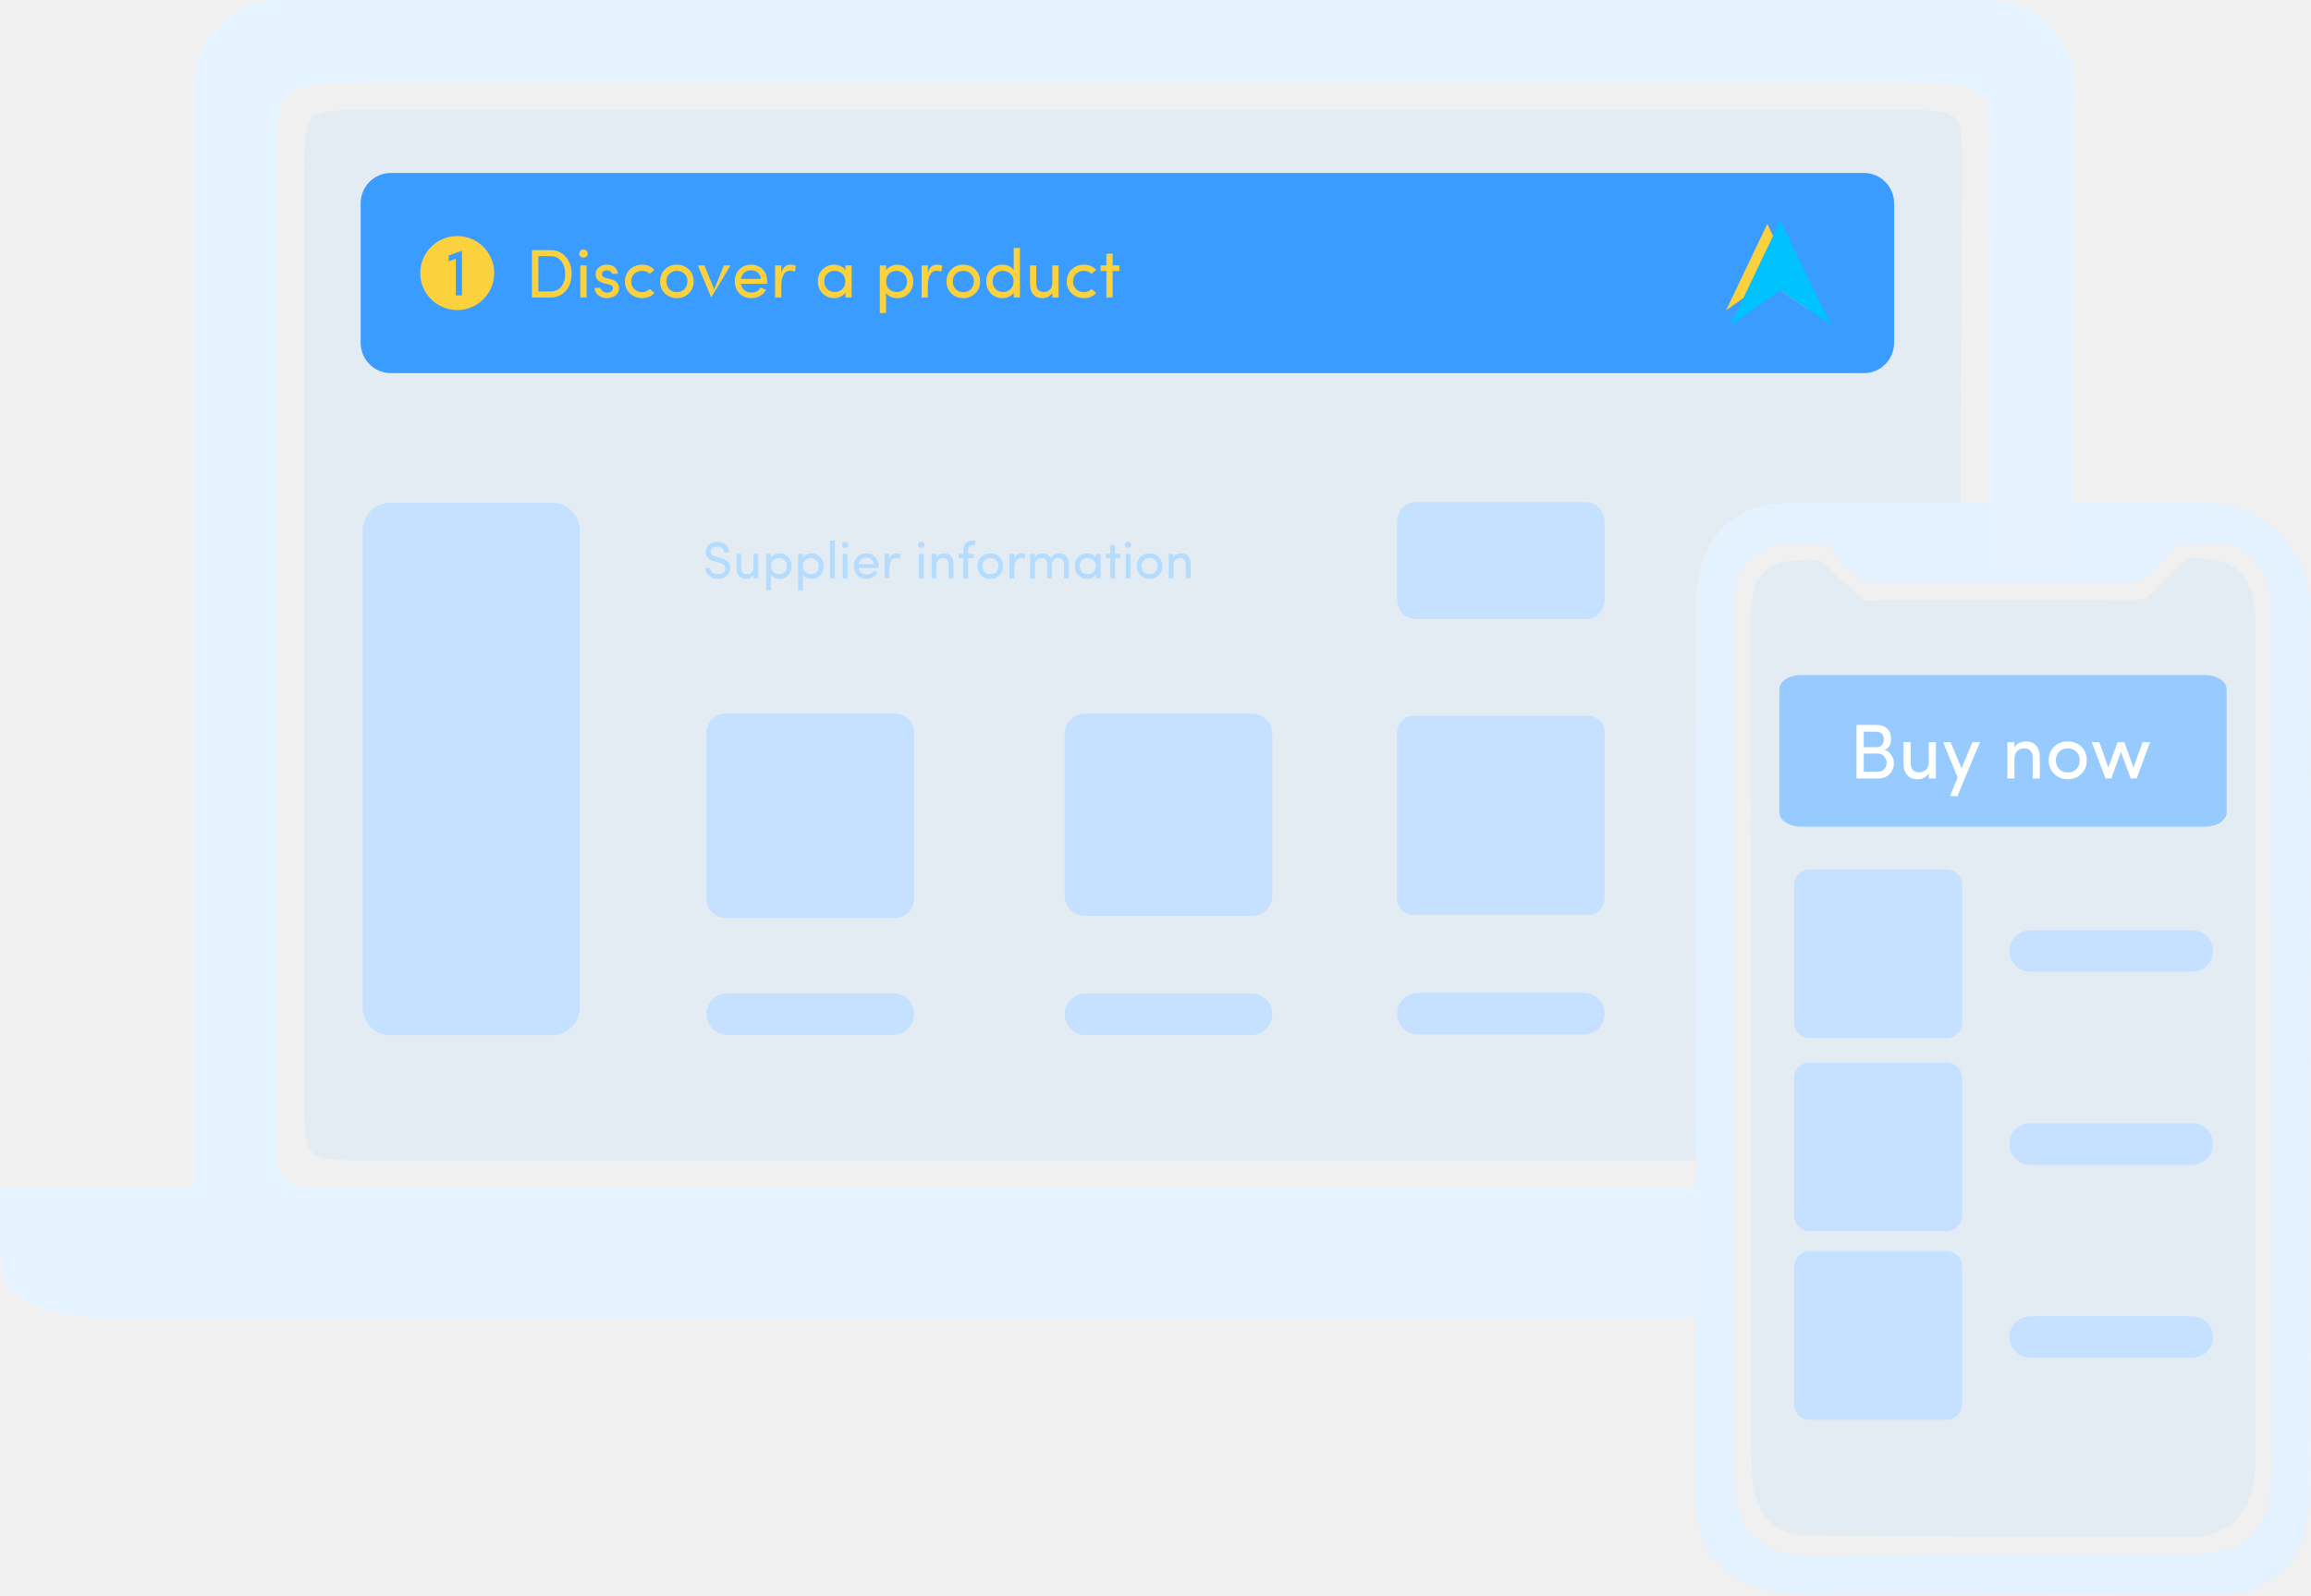
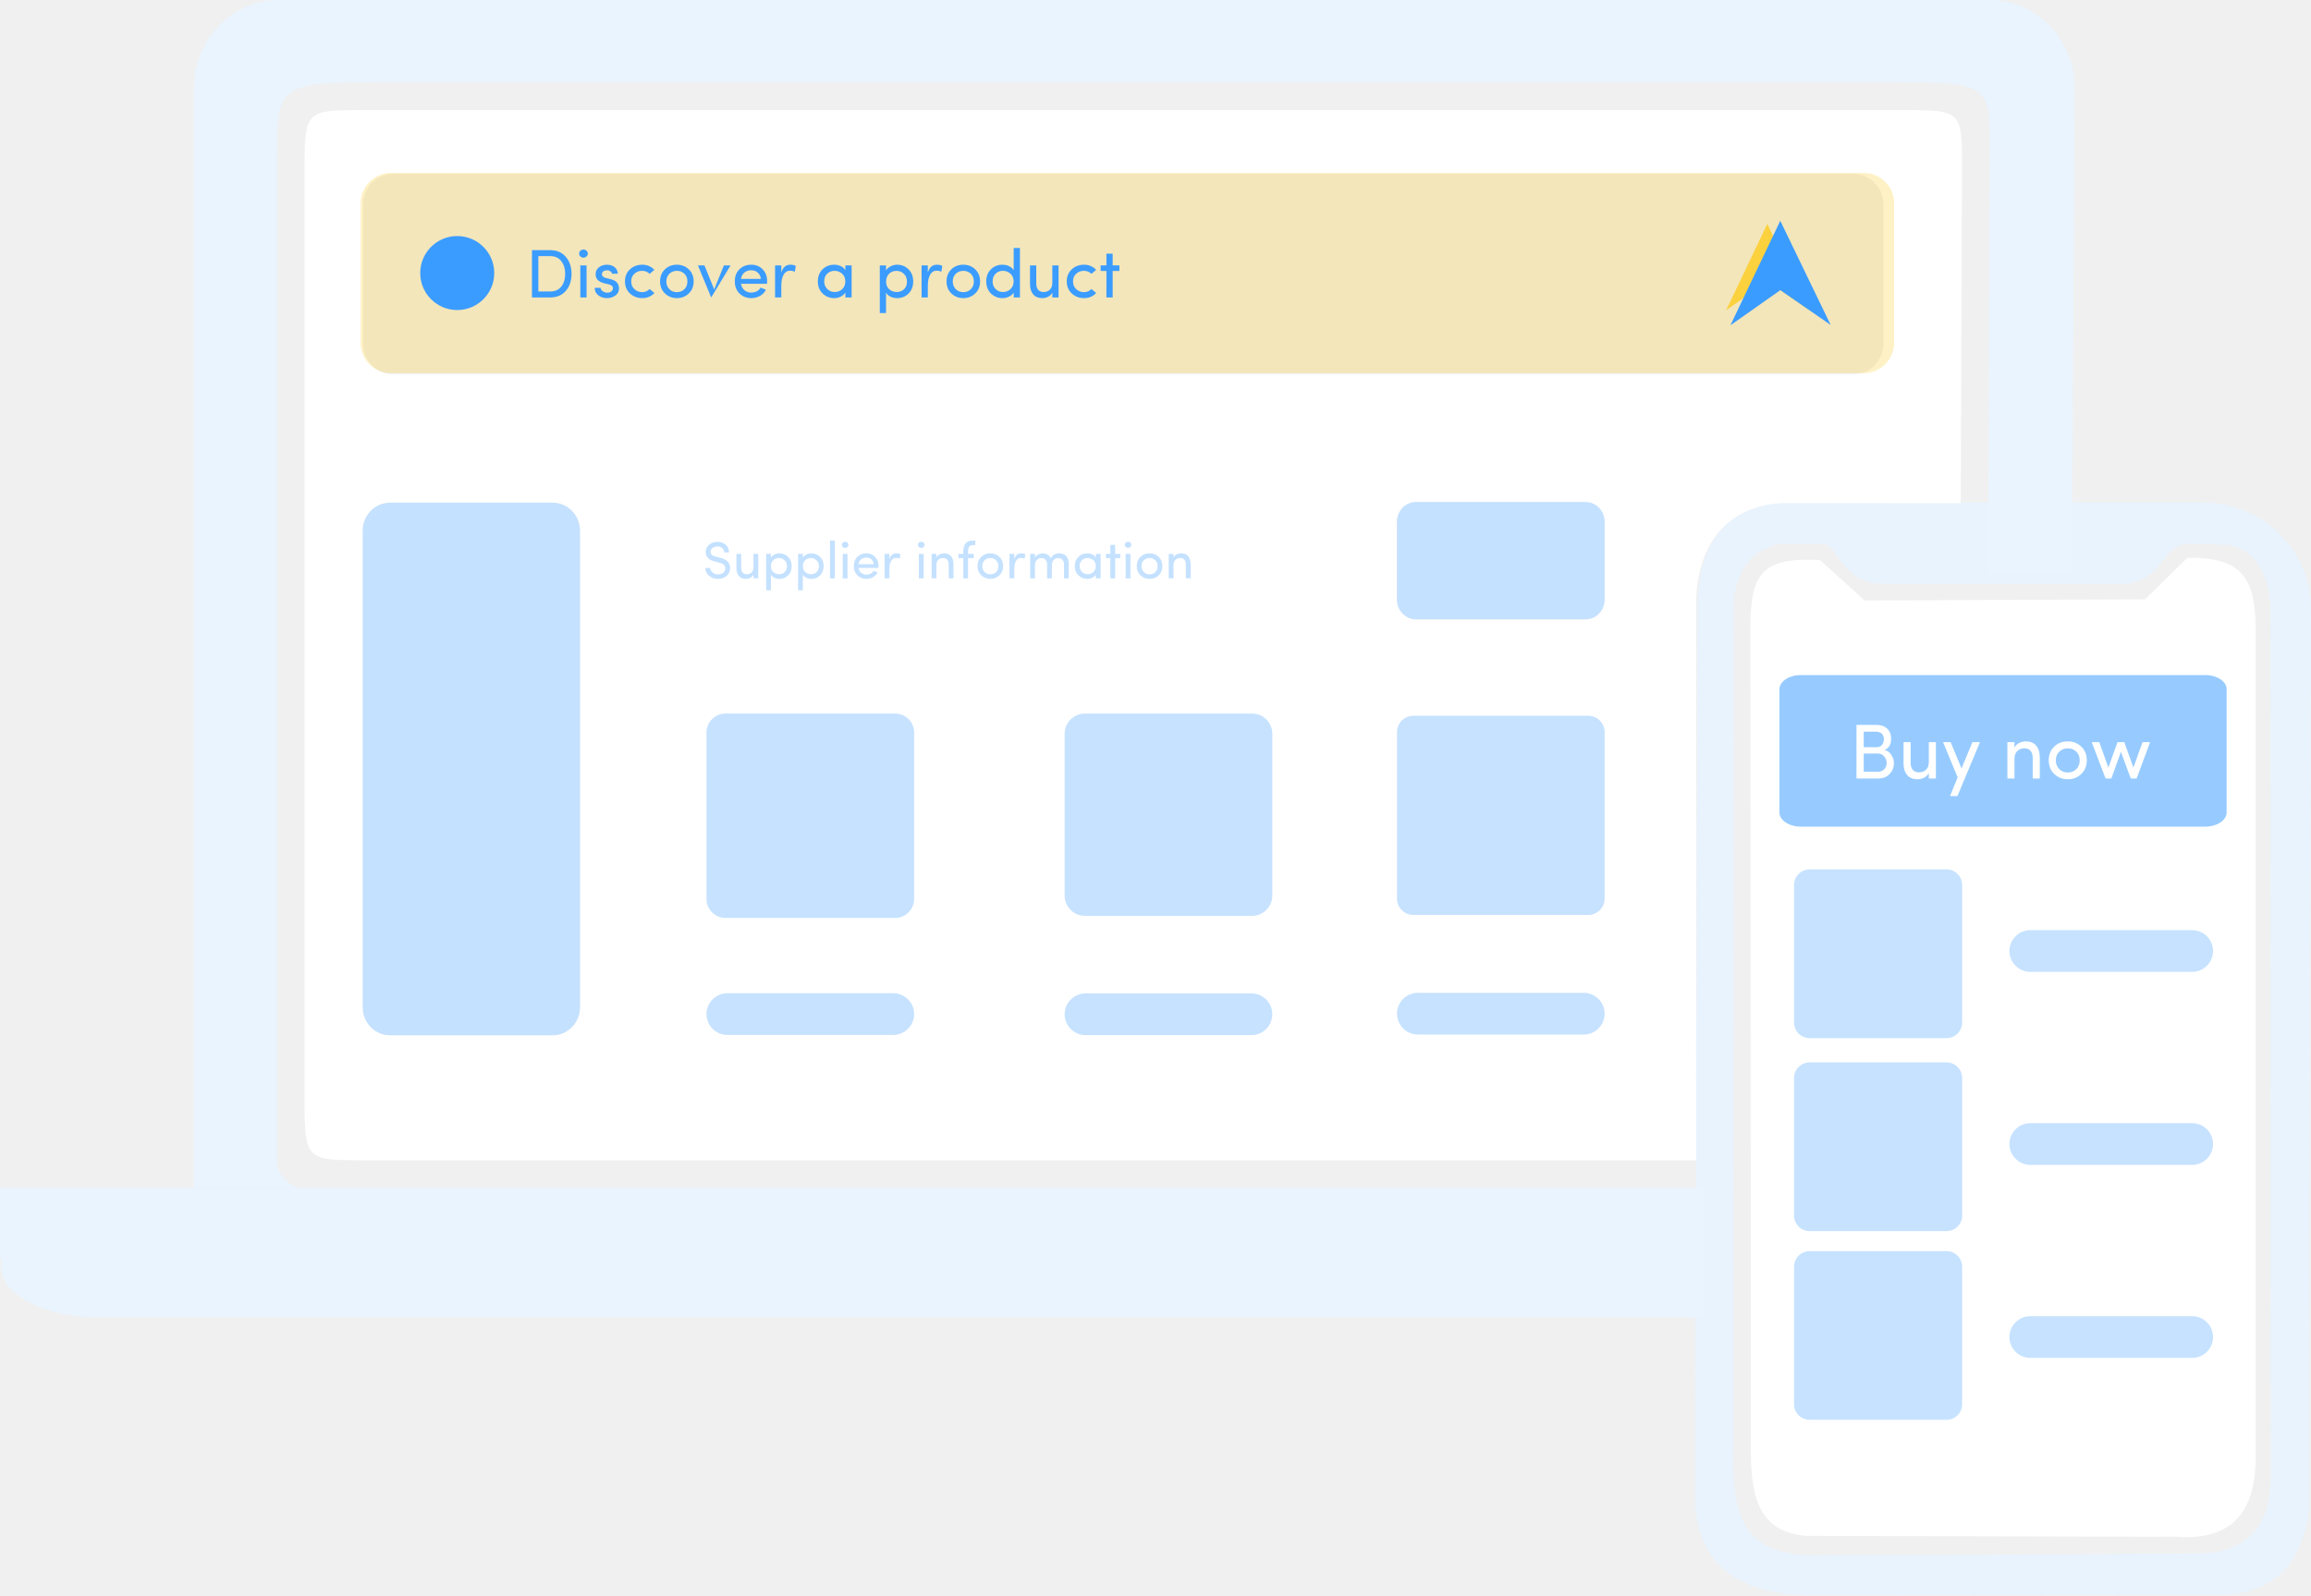
<svg xmlns="http://www.w3.org/2000/svg" xml:space="preserve" width="200.338mm" height="138.339mm" version="1.1" style="shape-rendering:geometricPrecision; text-rendering:geometricPrecision; image-rendering:optimizeQuality; fill-rule:evenodd; clip-rule:evenodd" viewBox="0 0 6491.49 4482.58">
  <defs>
    <style type="text/css">
   
    .fil13 {fill:#97CBFF}
    .fil5 {fill:#C4E1FF}
-     .fil2 {fill:#E5F2FF}
-     .fil8 {fill:#FBD13E}
+     .fil2 {fill:#e9f4ff}
+     .fil8 {fill:#3B9CFF}
    .fil9 {fill:#3B9CFF;fill-rule:nonzero}
-     .fil6 {fill:#B4DCFF;fill-rule:nonzero}
-     .fil10 {fill:#FBD13E;fill-rule:nonzero}
+     .fil6 {fill:#C4E1FF;fill-rule:nonzero}
+     .fil10 {fill: #3B9CFF;fill-rule:nonzero}
    .fil14 {fill:white;fill-rule:nonzero}
-     .fil3 {fill:#B4DCFF;fill-opacity:0.188}
-     .fil0 {fill:#B4DCFF;fill-opacity:0.2}
+     .fil3 {fill:#FFFFFF}
+     .fil0 {fill:#FFFFFF}
    .fil4 {fill:#C4E1FF;fill-opacity:0.961}
-     .fil1 {fill:#E5F2FF;fill-opacity:0.961}
-     .fil12 {fill:#00C2FF}
-     .fil7 {fill:#3B9CFF}
+     .fil1 {fill:#e9f4ff;fill-opacity:0.961}
+     .fil12 {fill:#3B9CFF}
+     .fil7 {fill:#FBD13E;fill-opacity:0.3}
    .fil11 {fill:#FBD13E}
   
  </style>
  </defs>
  <g id="Layer_x0020_1">
    <g id="_2467680713360">
      <path class="fil0" d="M5112.51 1573.86c-163.33,-9.71 -189.78,40.56 -195.6,164.63l1.25 2333.1c-1.88,161.34 39.41,235.01 157.27,243.76l1037.42 2.52c168.41,12.29 227.06,-82.59 222.98,-238.71l0 -2323.93c-2.15,-146.55 -54.74,-189.16 -191.33,-188.19l-118.92 116.94 -787.96 3.21 -125.11 -113.34z" />
      <path class="fil1" d="M6173.57 4364.96l-1054.86 5.36c-225.57,5.62 -255.16,-104.82 -249.59,-310.51l1.05 -2378.23c11.66,-85.53 52.95,-137.94 127.78,-152.88l129.89 -0.06c37.84,14.96 53.12,111.48 157.8,111.2l692.82 0.13c103.37,-20.76 93.43,-104.43 163.95,-112.5l115.02 3.18c78.16,11.17 119.19,88.39 120.23,177.13l1.47 2438.28c0.08,131.92 -57.24,218.14 -205.57,218.9zm-1183.72 -2953.14c-141.78,22.41 -224.41,113.84 -221.26,305.34l-7.02 2473.27c-4.37,195.7 109.16,282.24 305.48,292.15l1147.78 -0.97c153.6,3.25 248.33,-68.95 270.01,-234.79l6.67 -2539.12c-3.5,-169.51 -141.43,-296.4 -304.01,-295.44l-1197.63 -0.44z" />
      <path class="fil2" d="M4784.87 3700.85l-4511.02 0c-148.45,0 -269.87,-62.87 -269.87,-139.72l0 -26.33 -3.98 0 0 -196.98 4786.93 0 -0.71 125.13 -1.35 237.9z" />
      <path class="fil2" d="M4786.93 3337.82l-3941.15 0c-33.8,-3.17 -68.13,-39.14 -68.13,-73.1l0 -2826.09c0,-205.78 3.26,-208.37 333.14,-208.37l4150.58 0c339.57,0 328.17,-0.88 327.42,206.82l-4.26 1173.2 234.96 -0.48 7.85 -1362.34c0.78,-136.1 -107.54,-247.45 -238.98,-247.45l-4804.56 0c-131.44,0 -238.98,111.35 -238.98,247.45l0 3090.37 4242.12 0z" />
      <path class="fil3" d="M1025.54 309.25l4315.36 -0.15c173.1,-0.01 170.73,1.52 170.12,173.58l-3.32 931.07 -472.89 -0.17c-124.96,-4.55 -260.57,57.9 -270.36,267.9l-0.14 1578.57 -3738.77 0c-165.34,0 -170.12,1.42 -170.12,-173.58l0 -2603.64c0,-175 2.84,-173.57 170.12,-173.58zm77.55 179.56l4103.83 0c45.89,0 83.42,38.3 83.42,85.12l0 392.39c0,46.82 -37.53,85.11 -83.42,85.11l-4103.83 0c-45.88,0 -83.42,-38.3 -83.42,-85.11l0 -392.39c0,-46.82 37.54,-85.12 83.42,-85.12zm-6.49 923.64l456.26 0c42.31,0 76.92,35.34 76.92,78.48l0 1339.38c0,43.14 -34.64,78.48 -76.92,78.48l-456.26 0c-42.28,0 -76.92,-35.31 -76.92,-78.48l0 -1339.38c0,-43.17 34.61,-78.48 76.92,-78.48zm2881.84 -0.6l473.83 0c29.88,0 54.31,24.99 54.31,55.42l0 218.35c0,30.44 -24.49,55.42 -54.31,55.42l-473.83 0c-29.83,0 -54.32,-24.93 -54.32,-55.42l0 -218.35c0,-30.49 24.43,-55.42 54.32,-55.42z" />
      <path class="fil4" d="M2037.7 2004.92l476.85 0c29.26,0 53.2,23.94 53.2,53.2l0 467.79c0,29.26 -23.94,53.2 -53.2,53.2l-476.85 0c-29.26,0 -53.2,-23.94 -53.2,-53.2l0 -467.79c0,-29.26 23.94,-53.2 53.2,-53.2z" />
      <path class="fil4" d="M3047.34 2004.88l469.74 0c31.21,0 56.76,25.54 56.76,56.76l0 454.83c0,31.22 -25.54,56.76 -56.76,56.76l-469.74 0c-31.21,0 -56.75,-25.54 -56.75,-56.76l0 -454.83c0,-31.22 25.54,-56.76 56.75,-56.76z" />
      <path class="fil4" d="M3969.93 2011.17l491.57 0c25.22,0 45.84,20.62 45.84,45.83l0 467.89c0,25.21 -20.62,45.83 -45.84,45.83l-491.57 0c-25.22,0 -45.84,-20.62 -45.84,-45.83l0 -467.89c0,-25.21 20.62,-45.83 45.84,-45.83z" />
      <rect class="fil5" x="3924.08" y="1410.53" width="583.25" height="329.44" rx="53.2" ry="55.46" />
      <rect class="fil5" x="1018.8" y="1412.46" width="610.1" height="1496.35" rx="76.92" ry="78.48" />
      <path class="fil4" d="M2043.09 2790.69l466.07 0c32.22,0 58.59,26.37 58.59,58.59l0 0.01c0,32.22 -26.36,58.59 -58.59,58.59l-466.07 0c-32.22,0 -58.59,-26.37 -58.59,-58.59l0 -0.01c0,-32.22 26.36,-58.59 58.59,-58.59z" />
      <path class="fil4" d="M3049.17 2791.19l466.08 0c32.22,0 58.59,26.37 58.59,58.59l0 0.01c0,32.22 -26.36,58.59 -58.59,58.59l-466.08 0c-32.22,0 -58.58,-26.37 -58.58,-58.59l0 -0.01c0,-32.22 26.36,-58.59 58.58,-58.59z" />
      <path class="fil4" d="M3982.67 2789.62l466.08 0c32.22,0 58.58,26.37 58.58,58.58l0 0.01c0,32.22 -26.36,58.59 -58.58,58.59l-466.08 0c-32.22,0 -58.58,-26.37 -58.58,-58.59l0 -0.01c0,-32.22 26.36,-58.58 58.58,-58.58z" />
      <path class="fil6" d="M1981.29 1595.86l13.78 0c0.1,4.57 2.16,8.7 6.19,12.4 4.03,3.71 9.11,5.53 15.3,5.43 6.19,0 11.03,-1.38 14.54,-4.1 3.49,-2.73 5.57,-6.34 6.24,-10.78 0.76,-9.26 -4.99,-15.28 -17.27,-18.05l-13.09 -3.36c-16.51,-4.2 -24.76,-13.05 -24.76,-26.48 0,-8.33 3.24,-15.16 9.73,-20.46 6.24,-5.43 13.98,-8.13 23.16,-8.13 9.21,0 16.95,2.73 23.26,8.2 6.29,5.45 9.43,12.65 9.43,21.56l-13.71 0c0,-5.01 -1.77,-9.04 -5.33,-12.11 -3.64,-3.02 -8.08,-4.54 -13.36,-4.54 -5.26,0 -9.9,1.37 -13.88,4.12 -3.73,2.75 -5.6,6.34 -5.6,10.76 0,6.85 4.89,11.42 14.64,13.71l13.24 3.24c9.7,2.58 16.85,6.61 21.44,12.11 4.62,5.5 6.46,12.21 5.55,20.09 -0.91,7.91 -4.42,14.37 -10.51,19.45 -6.09,5.06 -14,7.59 -23.73,7.59 -9.73,0 -18.08,-3 -25.05,-9.01 -6.8,-6.21 -10.22,-13.44 -10.22,-21.64z" />
      <path id="1" class="fil6" d="M2116.46 1593.38l0 -37.17 13.41 0 0 68.83 -13.41 0 0 -10.27c-1.97,3.78 -4.91,6.71 -8.87,8.72 -3.93,2.02 -8.11,3.02 -12.53,3.02 -8.53,0 -15.08,-2.68 -19.67,-8.06 -4.59,-5.38 -6.88,-12.84 -6.83,-22.4l0 -39.84 13.41 0 0 38.88c0,5.72 1.33,10.22 3.96,13.49 2.65,3.22 6.63,4.82 11.96,4.82 5.33,0 9.75,-1.67 13.31,-5.04 3.56,-3.37 5.31,-8.35 5.26,-14.98z" />
      <path id="2" class="fil6" d="M2172 1574.17c-4.25,4.23 -6.39,9.85 -6.39,16.9 0,7.02 2.26,12.5 6.76,16.43 4.52,3.93 9.85,5.9 16.04,5.9 6.19,0 11.47,-2.06 15.82,-6.19 4.13,-4.1 6.19,-9.5 6.19,-16.21 0,-6.7 -2.16,-12.23 -6.48,-16.53 -4.35,-4.3 -9.7,-6.48 -16.01,-6.53 -6.34,-0.05 -11.65,2.04 -15.92,6.24zm-19.94 -17.95l13.41 0 0 10.83c2.26,-3.86 5.52,-6.83 9.85,-8.89 4.23,-2.28 8.94,-3.42 14.17,-3.42 9.6,0 17.73,3.34 24.37,10.05 6.66,6.63 9.97,15.28 9.97,25.91 0,10.64 -3.29,19.26 -9.9,25.89 -6.58,6.61 -14.74,9.92 -24.44,9.92 -5.23,0 -10.02,-1.03 -14.4,-3.09 -4.35,-2.06 -7.56,-4.96 -9.63,-8.65l0 43.72 -13.41 0 0 -102.28z" />
      <path id="3" class="fil6" d="M2261.73 1574.17c-4.25,4.23 -6.39,9.85 -6.39,16.9 0,7.02 2.26,12.5 6.76,16.43 4.52,3.93 9.85,5.9 16.04,5.9 6.19,0 11.47,-2.06 15.82,-6.19 4.13,-4.1 6.19,-9.5 6.19,-16.21 0,-6.7 -2.16,-12.23 -6.48,-16.53 -4.35,-4.3 -9.7,-6.48 -16.01,-6.53 -6.34,-0.05 -11.65,2.04 -15.92,6.24zm-19.94 -17.95l13.41 0 0 10.83c2.26,-3.86 5.52,-6.83 9.85,-8.89 4.23,-2.28 8.94,-3.42 14.17,-3.42 9.6,0 17.73,3.34 24.37,10.05 6.66,6.63 9.97,15.28 9.97,25.91 0,10.64 -3.29,19.26 -9.9,25.89 -6.58,6.61 -14.74,9.92 -24.44,9.92 -5.23,0 -10.02,-1.03 -14.4,-3.09 -4.35,-2.06 -7.56,-4.96 -9.63,-8.65l0 43.72 -13.41 0 0 -102.28z" />
      <polygon id="4" class="fil6" points="2331.51,1625.04 2331.51,1518.78 2344.93,1518.78 2344.93,1625.04 " />
      <path id="5" class="fil6" d="M2367.23 1537.06c-1.75,-1.69 -2.61,-3.76 -2.61,-6.19 0,-2.46 0.86,-4.5 2.61,-6.19 1.94,-1.67 4.12,-2.5 6.61,-2.5 2.48,0 4.67,0.81 6.53,2.43 1.89,1.65 2.83,3.73 2.83,6.26 0,2.53 -0.93,4.62 -2.83,6.26 -1.87,1.62 -4.05,2.43 -6.53,2.43 -2.48,0 -4.67,-0.83 -6.61,-2.5zm13.31 87.99l-13.41 0 0 -68.83 13.41 0 0 68.83z" />
      <path id="6" class="fil6" d="M2467.74 1590.44c0,3.05 -0.05,4.79 -0.15,5.28l-55.86 0c0.66,5.55 3.12,10.14 7.34,13.8 4.08,3.37 8.65,5.06 13.73,5.06 9.95,0 16.9,-3.56 20.88,-10.69 0.1,0 0.24,0.03 0.44,0.12 0.17,0.1 0.52,0.27 1.01,0.52 0.56,0.25 1.33,0.54 2.28,0.86 0.96,0.35 1.69,0.64 2.16,0.88l5.63 2.09c-2.83,5.8 -7.1,10.27 -12.82,13.41 -5.7,3.17 -11.99,4.74 -18.84,4.74 -9.85,0 -18.25,-3.32 -25.25,-9.97 -6.66,-6.66 -9.97,-15.38 -9.97,-26.11 0,-10.76 3.31,-19.38 9.92,-25.89 6.63,-6.48 15.01,-9.75 25.18,-9.8 10.17,0 18.37,3.29 24.61,9.85 6.46,6.53 9.7,15.15 9.7,25.84zm-20.09 -18.82c-3.83,-3.29 -8.6,-4.94 -14.25,-4.94 -5.67,0 -10.54,1.65 -14.62,4.94 -4.03,3.51 -6.38,8.08 -7.05,13.63l42.66 0c-0.66,-5.55 -2.92,-10.12 -6.75,-13.63z" />
      <path id="7" class="fil6" d="M2498.2 1600.01l0 25.03 -13.41 0 0 -68.83 13.41 0 0 15.52c3.36,-11.32 9.73,-17 19.13,-17 5.43,0 9.41,0.88 11.96,2.63l-2.09 12.58c-3.02,-1.6 -6.41,-2.38 -10.15,-2.38 -6.07,0 -10.71,2.9 -13.98,8.7 -3.27,5.82 -4.89,13.73 -4.89,23.75z" />
      <path id="8" class="fil6" d="M2581.17 1537.06c-1.75,-1.69 -2.61,-3.76 -2.61,-6.19 0,-2.46 0.86,-4.5 2.61,-6.19 1.94,-1.67 4.12,-2.5 6.61,-2.5 2.48,0 4.67,0.81 6.53,2.43 1.89,1.65 2.83,3.73 2.83,6.26 0,2.53 -0.93,4.62 -2.83,6.26 -1.87,1.62 -4.05,2.43 -6.53,2.43 -2.48,0 -4.67,-0.83 -6.61,-2.5zm13.31 87.99l-13.41 0 0 -68.83 13.41 0 0 68.83z" />
      <path id="9" class="fil6" d="M2630.25 1587.93l0 37.11 -13.41 0 0 -68.83 13.41 0 0 10.34c1.96,-3.83 4.91,-6.78 8.87,-8.79 3.93,-2.02 8.16,-3.02 12.65,-3.02 8.65,0 15.16,2.65 19.56,7.98 4.59,5.23 6.92,12.75 6.98,22.52l0 39.79 -13.41 0 0 -38.91c0,-5.8 -1.38,-10.27 -4.1,-13.39 -2.65,-3.27 -6.56,-4.89 -11.74,-4.89 -5.23,0 -9.68,1.69 -13.31,5.11 -3.66,3.39 -5.48,8.4 -5.48,14.96z" />
      <path id="10" class="fil6" d="M2732.09 1518.78l7.51 0 0 12.82 -7.54 0c-8.62,0 -12.9,5.87 -12.8,17.64l0 6.98 15.92 0 0 11.94 -15.92 0 0 56.89 -13.41 0 0 -56.89 -13.41 0 0 -11.94 13.41 0 0 -6.98c0,-9.73 2.18,-17.22 6.58,-22.47 4.4,-5.28 10.96,-7.94 19.65,-7.98z" />
      <path id="11" class="fil6" d="M2797.97 1607.33c4.3,-4.23 6.46,-9.78 6.46,-16.65 0,-6.91 -2.16,-12.41 -6.46,-16.53 -4.3,-4.15 -9.66,-6.24 -16.07,-6.29 -6.39,0 -11.77,2.06 -16.11,6.21 -4.4,4.18 -6.61,9.68 -6.61,16.53 0,6.83 2.16,12.38 6.46,16.65 4.3,4.3 9.68,6.44 16.14,6.44 6.48,0 11.89,-2.11 16.19,-6.36zm-16.11 19.19c-10.02,0 -18.52,-3.32 -25.55,-9.95 -7.02,-6.63 -10.54,-15.28 -10.54,-25.96 0,-10.69 3.46,-19.36 10.37,-25.99 6.9,-6.63 15.42,-9.92 25.59,-9.88 10.22,0 18.77,3.32 25.67,9.95 6.95,6.68 10.44,15.33 10.44,25.92 0,10.59 -3.49,19.21 -10.46,25.89 -6.98,6.68 -15.5,10.02 -25.52,10.02z" />
      <path id="12" class="fil6" d="M2849.03 1600.01l0 25.03 -13.41 0 0 -68.83 13.41 0 0 15.52c3.36,-11.32 9.73,-17 19.13,-17 5.43,0 9.41,0.88 11.96,2.63l-2.09 12.58c-3.02,-1.6 -6.41,-2.38 -10.15,-2.38 -6.07,0 -10.71,2.9 -13.98,8.7 -3.27,5.82 -4.89,13.73 -4.89,23.75z" />
      <path id="13" class="fil6" d="M2954.63 1588.03l0 37.02 -13.41 0 0 -38.96c0,-5.7 -1.38,-10.1 -4.1,-13.21 -2.63,-3.24 -6.49,-4.86 -11.52,-4.86 -4.99,0 -9.31,1.69 -12.94,5.08 -3.66,3.39 -5.48,8.38 -5.48,14.93l0 37.02 -13.41 0 0 -68.83 13.41 0 0 10.46c1.6,-3.29 4.2,-5.99 7.86,-8.08 3.83,-2.09 7.32,-3.22 10.44,-3.41 13.24,-0.81 22.01,3.83 26.29,13.9 4.79,-9.56 12.7,-14.34 23.78,-14.34 8.62,0 15.18,2.65 19.65,7.98 4.59,5.23 6.91,12.75 6.91,22.52l0 39.79 -13.41 0 0 -38.81c0,-5.6 -1.4,-10.05 -4.17,-13.36 -3,-3.24 -7.05,-4.89 -12.13,-4.94 -5.06,-0.05 -9.29,1.77 -12.63,5.45 -3.36,3.68 -5.06,8.55 -5.11,14.64z" />
      <path id="14" class="fil6" d="M3071.33 1607.21c4.42,-4.12 6.63,-9.68 6.63,-16.68 0,-7 -2.31,-12.53 -6.9,-16.55 -4.62,-4.03 -10.04,-6.07 -16.29,-6.12 -6.26,0 -11.5,2.09 -15.72,6.26 -4.23,4.13 -6.34,9.53 -6.34,16.26 0,6.7 2.16,12.23 6.48,16.53 4.32,4.33 9.65,6.49 15.99,6.49 6.34,0 11.72,-2.06 16.14,-6.19zm20.19 17.83l-13.41 0 0 -10.56c-2.16,3.61 -5.43,6.51 -9.8,8.72 -4.37,2.21 -9.14,3.32 -14.34,3.32 -9.53,0 -17.81,-3.34 -24.81,-10.02 -6.76,-6.66 -10.15,-15.3 -10.15,-25.89 0,-10.61 3.34,-19.23 10,-25.84 6.68,-6.63 15.01,-9.97 24.98,-10.02 4.99,0 9.8,1.03 14.39,3.09 4.52,2.26 7.76,5.16 9.73,8.72l0 -10.34 13.41 0 0 68.83z" />
      <polygon id="15" class="fil6" points="3132.32,1531.02 3132.32,1556.22 3146.77,1556.22 3146.77,1568.16 3132.32,1568.16 3132.32,1625.04 3118.91,1625.04 3118.91,1568.16 3106.53,1568.16 3106.53,1556.22 3118.91,1556.22 3118.91,1531.02 " />
      <path id="16" class="fil6" d="M3162 1537.06c-1.75,-1.69 -2.61,-3.76 -2.61,-6.19 0,-2.46 0.86,-4.5 2.61,-6.19 1.94,-1.67 4.12,-2.5 6.61,-2.5 2.48,0 4.67,0.81 6.53,2.43 1.89,1.65 2.83,3.73 2.83,6.26 0,2.53 -0.93,4.62 -2.83,6.26 -1.87,1.62 -4.05,2.43 -6.53,2.43 -2.48,0 -4.67,-0.83 -6.61,-2.5zm13.31 87.99l-13.41 0 0 -68.83 13.41 0 0 68.83z" />
      <path id="17" class="fil6" d="M3245.29 1607.33c4.3,-4.23 6.46,-9.78 6.46,-16.65 0,-6.91 -2.16,-12.41 -6.46,-16.53 -4.3,-4.15 -9.66,-6.24 -16.07,-6.29 -6.39,0 -11.77,2.06 -16.11,6.21 -4.4,4.18 -6.61,9.68 -6.61,16.53 0,6.83 2.16,12.38 6.46,16.65 4.3,4.3 9.68,6.44 16.14,6.44 6.48,0 11.89,-2.11 16.19,-6.36zm-16.11 19.19c-10.02,0 -18.52,-3.32 -25.55,-9.95 -7.02,-6.63 -10.54,-15.28 -10.54,-25.96 0,-10.69 3.46,-19.36 10.37,-25.99 6.9,-6.63 15.42,-9.92 25.59,-9.88 10.22,0 18.77,3.32 25.67,9.95 6.95,6.68 10.44,15.33 10.44,25.92 0,10.59 -3.49,19.21 -10.46,25.89 -6.98,6.68 -15.5,10.02 -25.52,10.02z" />
      <path id="18" class="fil6" d="M3296.36 1587.93l0 37.11 -13.41 0 0 -68.83 13.41 0 0 10.34c1.96,-3.83 4.91,-6.78 8.87,-8.79 3.93,-2.02 8.16,-3.02 12.65,-3.02 8.65,0 15.16,2.65 19.56,7.98 4.59,5.23 6.92,12.75 6.98,22.52l0 39.79 -13.41 0 0 -38.91c0,-5.8 -1.38,-10.27 -4.1,-13.39 -2.65,-3.27 -6.56,-4.89 -11.74,-4.89 -5.23,0 -9.68,1.69 -13.31,5.11 -3.66,3.39 -5.48,8.4 -5.48,14.96z" />
      <path class="fil7" d="M1098.2 485.89l4137.21 0c46.81,0 85.11,38.3 85.11,85.11l0 392.39c0,46.82 -38.3,85.12 -85.11,85.12l-4137.21 0c-46.81,0 -85.11,-38.3 -85.11,-85.12l0 -392.39c0,-46.82 38.3,-85.11 85.11,-85.11z" />
      <circle class="fil8" cx="1284.33" cy="767.2" r="103.95" />
      <polygon class="fil9" points="1297.62,830.12 1280.25,830.12 1280.25,727.19 1260.39,734.29 1260.39,717.9 1297.62,704.28 " />
      <path class="fil10" d="M1512.17 719.67l0 99.29 33.51 0c13.37,0 23.68,-4.59 30.94,-13.75 7.29,-9.16 10.93,-21.05 10.93,-35.67 0,-14.56 -3.66,-26.48 -11.02,-35.76 -7.07,-9.42 -17.35,-14.11 -30.84,-14.11l-33.51 0zm33.51 116.06l-51.44 0 0 -132.83 51.44 0c18.38,0 32.97,6.27 43.7,18.83 10.73,12.56 16.1,28.47 16.1,47.71 0,19.34 -5.33,35.22 -16,47.65 -10.7,12.43 -25.29,18.63 -43.8,18.63z" />
      <path id="1" class="fil10" d="M1630.21 720.64c-2.28,-2.22 -3.41,-4.92 -3.41,-8.1 0,-3.21 1.12,-5.88 3.41,-8.1 2.54,-2.18 5.4,-3.28 8.64,-3.28 3.25,0 6.1,1.06 8.55,3.18 2.47,2.15 3.69,4.89 3.69,8.19 0,3.31 -1.22,6.04 -3.69,8.19 -2.44,2.12 -5.3,3.18 -8.55,3.18 -3.24,0 -6.1,-1.09 -8.64,-3.28zm17.41 115.09l-17.54 0 0 -90.03 17.54 0 0 90.03z" />
      <path id="2" class="fil10" d="M1683.16 750.36c6.01,-4.4 13.27,-6.59 21.82,-6.59 8.52,0 15.58,2.19 21.14,6.56 5.59,4.37 8.77,10.61 9.51,18.7l-16.74 0c-0.52,-2.92 -2.06,-5.27 -4.63,-7.03 -2.83,-1.74 -5.95,-2.6 -9.41,-2.6 -3.44,0 -6.36,0.74 -8.74,2.22 -2.57,1.16 -4.18,3.18 -4.88,6.01 -0.67,2.83 -0.58,5.08 0.29,6.75 1.45,2.89 4.98,5.14 10.61,6.75l13.27 3.24c15.58,3.82 23.36,12.59 23.36,26.32 0,8.13 -3.37,14.68 -10.16,19.73 -6.84,4.85 -14.84,7.26 -24,7.26 -9.19,0 -17.16,-2.63 -23.94,-7.94 -6.78,-5.27 -10.22,-12.27 -10.35,-21.05l16.58 0c0.74,4.66 3.12,8.1 7.17,10.28 3.92,2.47 8.16,3.57 12.72,3.31 4.57,-0.26 8.1,-1.48 10.61,-3.66 2.5,-2.22 3.92,-4.88 4.24,-8.03 0.26,-3.15 -0.71,-5.65 -2.93,-7.55 -2.18,-1.9 -5.2,-3.28 -9.03,-4.15l-12.34 -2.86c-8.71,-2.35 -15.13,-5.78 -19.24,-10.38 -3.95,-4.76 -5.59,-10.7 -4.89,-17.86 0.68,-7.17 4.02,-12.95 9.96,-17.42z" />
      <path id="3" class="fil10" d="M1803.94 743.77c13.88,0 25.25,4.85 34.15,14.52l-13.37 11.12c-5.62,-5.65 -12.69,-8.48 -21.17,-8.48 -8.45,0 -15.65,2.73 -21.56,8.22 -5.94,5.4 -8.93,12.56 -8.93,21.53 0,8.93 3.02,16.19 9.03,21.78 6.04,5.62 13.24,8.42 21.65,8.42 8.48,0 15.49,-2.96 20.98,-8.87l13.56 11.18c-8.97,9.64 -20.31,14.46 -33.96,14.46 -13.69,0 -25.25,-4.34 -34.7,-13.01 -9.41,-8.8 -14.1,-20.11 -14.1,-33.96 0,-13.85 4.63,-25.13 13.85,-33.8 9.25,-8.67 20.76,-13.05 34.57,-13.11z" />
      <path id="4" class="fil10" d="M1922.44 812.57c5.62,-5.53 8.45,-12.79 8.45,-21.78 0,-9.03 -2.83,-16.23 -8.45,-21.63 -5.62,-5.43 -12.63,-8.16 -21.01,-8.22 -8.35,0 -15.39,2.7 -21.08,8.13 -5.75,5.46 -8.65,12.66 -8.65,21.63 0,8.93 2.83,16.19 8.45,21.78 5.63,5.62 12.66,8.42 21.11,8.42 8.48,0 15.55,-2.76 21.18,-8.32zm-21.08 25.09c-13.11,0 -24.23,-4.34 -33.42,-13.01 -9.19,-8.67 -13.78,-19.99 -13.78,-33.96 0,-13.98 4.53,-25.32 13.56,-33.99 9.03,-8.68 20.18,-12.98 33.48,-12.92 13.37,0 24.55,4.34 33.58,13.01 9.09,8.74 13.65,20.05 13.65,33.9 0,13.85 -4.56,25.13 -13.69,33.86 -9.12,8.74 -20.27,13.11 -33.38,13.11z" />
      <polygon id="5" class="fil10" points="1997.72,835.73 1960.35,745.7 1978.79,745.7 2006.17,813.3 2033.38,745.7 2052.12,745.7 " />
      <path id="6" class="fil10" d="M2154.81 790.46c0,3.99 -0.06,6.27 -0.19,6.91l-73.06 0c0.87,7.26 4.08,13.27 9.61,18.06 5.33,4.4 11.31,6.62 17.96,6.62 13.01,0 22.11,-4.66 27.31,-13.98 0.13,0 0.32,0.03 0.58,0.16 0.23,0.13 0.68,0.35 1.32,0.67 0.74,0.32 1.73,0.71 2.99,1.12 1.25,0.45 2.22,0.84 2.83,1.16l7.36 2.73c-3.7,7.58 -9.29,13.43 -16.77,17.54 -7.45,4.14 -15.68,6.2 -24.64,6.2 -12.88,0 -23.87,-4.34 -33.03,-13.05 -8.71,-8.71 -13.05,-20.11 -13.05,-34.16 0,-14.07 4.34,-25.35 12.98,-33.86 8.68,-8.48 19.63,-12.76 32.93,-12.82 13.3,0 24.03,4.31 32.2,12.89 8.45,8.54 12.69,19.82 12.69,33.8zm-26.28 -24.61c-5.01,-4.31 -11.25,-6.46 -18.64,-6.46 -7.42,0 -13.78,2.15 -19.12,6.46 -5.27,4.59 -8.35,10.57 -9.22,17.83l55.81 0c-0.87,-7.26 -3.82,-13.24 -8.84,-17.83z" />
      <path id="7" class="fil10" d="M2194.65 802.99l0 32.74 -17.54 0 0 -90.03 17.54 0 0 20.31c4.4,-14.81 12.72,-22.23 25.03,-22.23 7.1,0 12.31,1.16 15.65,3.44l-2.73 16.45c-3.95,-2.09 -8.39,-3.11 -13.27,-3.11 -7.94,0 -14.01,3.79 -18.28,11.37 -4.27,7.61 -6.39,17.96 -6.39,31.07z" />
      <path id="8" class="fil10" d="M2365.71 812.4c5.78,-5.4 8.68,-12.66 8.68,-21.82 0,-9.16 -3.02,-16.39 -9.03,-21.65 -6.04,-5.27 -13.14,-7.94 -21.3,-8 -8.19,0 -15.04,2.73 -20.56,8.19 -5.53,5.4 -8.29,12.47 -8.29,21.27 0,8.77 2.83,16 8.48,21.62 5.65,5.65 12.63,8.48 20.92,8.48 8.29,0 15.33,-2.7 21.11,-8.1zm26.41 23.33l-17.54 0 0 -13.82c-2.83,4.72 -7.1,8.52 -12.82,11.41 -5.72,2.89 -11.95,4.34 -18.76,4.34 -12.47,0 -23.29,-4.37 -32.45,-13.11 -8.84,-8.71 -13.27,-20.02 -13.27,-33.86 0,-13.88 4.37,-25.16 13.08,-33.8 8.74,-8.67 19.63,-13.05 32.68,-13.11 6.52,0 12.82,1.35 18.83,4.05 5.91,2.96 10.16,6.75 12.72,11.41l0 -13.53 17.54 0 0 90.03z" />
      <path id="9" class="fil10" d="M2497.38 769.19c-5.56,5.53 -8.35,12.88 -8.35,22.11 0,9.19 2.96,16.35 8.84,21.5 5.91,5.14 12.89,7.71 20.98,7.71 8.1,0 15.01,-2.7 20.69,-8.1 5.4,-5.37 8.1,-12.44 8.1,-21.21 0,-8.77 -2.83,-16 -8.48,-21.62 -5.69,-5.62 -12.69,-8.48 -20.95,-8.55 -8.29,-0.06 -15.23,2.67 -20.82,8.16zm-26.09 -23.49l17.54 0 0 14.17c2.96,-5.04 7.23,-8.93 12.88,-11.63 5.53,-2.99 11.7,-4.47 18.54,-4.47 12.56,0 23.2,4.37 31.87,13.14 8.71,8.67 13.05,19.99 13.05,33.9 0,13.91 -4.3,25.19 -12.95,33.87 -8.61,8.64 -19.28,12.98 -31.97,12.98 -6.84,0 -13.11,-1.35 -18.83,-4.05 -5.69,-2.7 -9.9,-6.49 -12.59,-11.31l0 57.19 -17.54 0 0 -133.79z" />
      <path id="10" class="fil10" d="M2606.21 802.99l0 32.74 -17.54 0 0 -90.03 17.54 0 0 20.31c4.4,-14.81 12.72,-22.23 25.03,-22.23 7.1,0 12.31,1.16 15.65,3.44l-2.73 16.45c-3.95,-2.09 -8.39,-3.11 -13.27,-3.11 -7.94,0 -14.01,3.79 -18.28,11.37 -4.27,7.61 -6.39,17.96 -6.39,31.07z" />
      <path id="11" class="fil10" d="M2727.02 812.57c5.62,-5.53 8.45,-12.79 8.45,-21.78 0,-9.03 -2.83,-16.23 -8.45,-21.63 -5.62,-5.43 -12.63,-8.16 -21.01,-8.22 -8.35,0 -15.39,2.7 -21.08,8.13 -5.75,5.46 -8.65,12.66 -8.65,21.63 0,8.93 2.83,16.19 8.45,21.78 5.63,5.62 12.66,8.42 21.11,8.42 8.48,0 15.55,-2.76 21.18,-8.32zm-21.08 25.09c-13.11,0 -24.23,-4.34 -33.42,-13.01 -9.19,-8.67 -13.78,-19.99 -13.78,-33.96 0,-13.98 4.53,-25.32 13.56,-33.99 9.03,-8.68 20.18,-12.98 33.48,-12.92 13.37,0 24.55,4.34 33.58,13.01 9.09,8.74 13.65,20.05 13.65,33.9 0,13.85 -4.56,25.13 -13.69,33.86 -9.12,8.74 -20.27,13.11 -33.38,13.11z" />
      <path id="12" class="fil10" d="M2838.45 812.31c5.85,-5.46 8.77,-12.72 8.77,-21.82 0,-9.09 -3.02,-16.29 -9.03,-21.56 -6.04,-5.27 -13.11,-7.94 -21.21,-8 -8.13,0 -14.94,2.73 -20.47,8.19 -5.53,5.53 -8.29,12.66 -8.29,21.46 0,8.77 2.8,15.97 8.39,21.53 5.59,5.59 12.5,8.39 20.72,8.39 8.23,0 15.26,-2.73 21.11,-8.19zm26.51 23.42l-17.54 0 0 -13.82c-2.83,4.72 -7.1,8.52 -12.82,11.41 -5.72,2.89 -11.98,4.34 -18.83,4.34 -12.5,0 -23.29,-4.37 -32.39,-13.11 -8.71,-8.71 -13.08,-20.02 -13.08,-33.86 0,-13.88 4.34,-25.16 12.98,-33.8 8.68,-8.67 19.44,-13.05 32.32,-13.11 6.94,0 13.27,1.35 18.92,4.05 5.63,2.7 9.93,6.52 12.89,11.41l0 -62.5 17.54 0 0 139z" />
      <path id="13" class="fil10" d="M2955.91 794.31l0 -48.61 17.55 0 0 90.03 -17.55 0 0 -13.43c-2.57,4.95 -6.43,8.77 -11.6,11.41 -5.14,2.63 -10.61,3.95 -16.39,3.95 -11.15,0 -19.73,-3.5 -25.74,-10.54 -6.01,-7.04 -9,-16.81 -8.93,-29.31l0 -52.12 17.54 0 0 50.86c0,7.49 1.74,13.37 5.17,17.64 3.47,4.21 8.67,6.3 15.65,6.3 6.97,0 12.76,-2.18 17.41,-6.59 4.66,-4.4 6.94,-10.92 6.88,-19.6z" />
      <path id="14" class="fil10" d="M3044.92 743.77c13.88,0 25.25,4.85 34.15,14.52l-13.37 11.12c-5.62,-5.65 -12.69,-8.48 -21.17,-8.48 -8.45,0 -15.65,2.73 -21.56,8.22 -5.94,5.4 -8.93,12.56 -8.93,21.53 0,8.93 3.02,16.19 9.03,21.78 6.04,5.62 13.24,8.42 21.65,8.42 8.48,0 15.49,-2.96 20.98,-8.87l13.56 11.18c-8.97,9.64 -20.31,14.46 -33.96,14.46 -13.69,0 -25.25,-4.34 -34.7,-13.01 -9.41,-8.8 -14.1,-20.11 -14.1,-33.96 0,-13.85 4.63,-25.13 13.85,-33.8 9.25,-8.67 20.76,-13.05 34.57,-13.11z" />
      <polygon id="15" class="fil10" points="3125.4,712.74 3125.4,745.7 3144.3,745.7 3144.3,761.32 3125.4,761.32 3125.4,835.73 3107.86,835.73 3107.86,761.32 3091.67,761.32 3091.67,745.7 3107.86,745.7 3107.86,712.74 " />
      <g>
        <polygon class="fil11" points="4964.49,790.06 4848.6,871.7 4964.33,629 5081.35,870.91 " />
        <polygon class="fil12" points="5000.9,815.25 4860.63,914.06 5000.7,620.33 5142.33,913.11 " />
      </g>
      <g>
        <rect class="fil13" x="4998.37" y="1896.65" width="1256.19" height="426.06" rx="60.62" ry="39.88" />
        <path class="fil4" d="M5083.17 2442.78l384.69 0c24.07,0 43.75,19.68 43.75,43.75l0 386.54c0,24.07 -19.68,43.75 -43.75,43.75l-384.69 0c-24.07,0 -43.75,-19.68 -43.75,-43.75l0 -386.54c0,-24.07 19.69,-43.75 43.75,-43.75z" />
        <path class="fil4" d="M5083.17 2985.08l384.69 0c24.07,0 43.75,19.68 43.75,43.75l0 386.54c0,24.07 -19.68,43.75 -43.75,43.75l-384.69 0c-24.07,0 -43.75,-19.68 -43.75,-43.75l0 -386.54c0,-24.07 19.69,-43.75 43.75,-43.75z" />
        <path class="fil4" d="M5083.17 3515.29l384.69 0c24.07,0 43.75,19.68 43.75,43.75l0 386.54c0,24.07 -19.68,43.75 -43.75,43.75l-384.69 0c-24.07,0 -43.75,-19.68 -43.75,-43.75l0 -386.54c0,-24.07 19.69,-43.75 43.75,-43.75z" />
        <path class="fil4" d="M5703 2613.49l454.79 0c32.22,0 58.58,26.37 58.58,58.59l0 0.01c0,32.22 -26.36,58.58 -58.58,58.58l-454.79 0c-32.23,0 -58.59,-26.37 -58.59,-58.58l0 -0.01c0,-32.22 26.36,-58.59 58.59,-58.59z" />
        <path class="fil4" d="M5703 3155.82l454.79 0c32.22,0 58.58,26.36 58.58,58.58l0 0.01c0,32.22 -26.36,58.58 -58.58,58.58l-454.79 0c-32.23,0 -58.59,-26.36 -58.59,-58.58l0 -0.01c0,-32.22 26.36,-58.58 58.59,-58.58z" />
        <path class="fil4" d="M5703 3698.15l454.79 0c32.22,0 58.58,26.37 58.58,58.59l0 0.01c0,32.22 -26.36,58.58 -58.58,58.58l-454.79 0c-32.23,0 -58.59,-26.37 -58.59,-58.58l0 -0.01c0,-32.22 26.36,-58.59 58.59,-58.59z" />
        <path class="fil14" d="M5274.86 2117.22l-39.72 0 0 51.12 40.38 0c6.99,0 12.74,-2.37 17.33,-7.14 4.55,-4.77 6.81,-10.56 6.73,-17.29 0,-6.77 -2.33,-12.93 -6.95,-18.46 -4.7,-5.5 -10.63,-8.23 -17.77,-8.23zm-39.72 -61.39l0 43.69 36.44 0c6.12,0 11.11,-2.15 14.89,-6.41 3.5,-4.34 5.24,-9.76 5.24,-16.28 0,-6.56 -1.93,-11.65 -5.79,-15.37 -3.86,-3.68 -9.36,-5.57 -16.5,-5.64l-34.3 0zm76.89 20.02c0,16.09 -6.15,26.54 -18.5,31.35 7.86,1.71 14.24,6.33 19.08,13.84 4.84,7.5 7.28,15.11 7.28,22.76 0,12.23 -4.01,22.54 -11.98,30.95 -7.97,8.41 -18.64,12.6 -31.93,12.6l-61.17 0 0 -150.52 56.51 0c12.41,0 22.28,3.49 29.67,10.52 7.35,6.99 11.03,16.49 11.03,28.51z" />
        <path id="1" class="fil14" d="M5417.98 2140.41l0 -55.09 19.88 0 0 102.02 -19.88 0 0 -15.22c-2.91,5.61 -7.28,9.94 -13.14,12.93 -5.83,2.98 -12.01,4.48 -18.57,4.48 -12.63,0 -22.35,-3.97 -29.16,-11.94 -6.81,-7.97 -10.2,-19.04 -10.12,-33.21l0 -59.06 19.88 0 0 57.64c0,8.48 1.97,15.15 5.86,19.99 3.93,4.77 9.83,7.14 17.73,7.14 7.9,0 14.45,-2.48 19.74,-7.47 5.28,-4.99 7.86,-12.38 7.79,-22.21z" />
        <polygon id="2" class="fil14" points="5561.66,2085.33 5498.3,2236.93 5477.51,2236.93 5498.92,2184.22 5458.07,2085.33 5479.3,2085.33 5509.81,2159.16 5540.43,2085.33 " />
        <path id="3" class="fil14" d="M5658.54 2132.33l0 55.02 -19.88 0 0 -102.02 19.88 0 0 15.33c2.91,-5.68 7.28,-10.05 13.15,-13.03 5.82,-2.99 12.09,-4.48 18.75,-4.48 12.82,0 22.46,3.93 28.98,11.83 6.81,7.75 10.27,18.89 10.34,33.39l0 58.98 -19.88 0 0 -57.67c0,-8.59 -2.04,-15.22 -6.08,-19.84 -3.93,-4.84 -9.72,-7.25 -17.4,-7.25 -7.75,0 -14.34,2.51 -19.73,7.57 -5.42,5.03 -8.12,12.45 -8.12,22.17z" />
        <path id="4" class="fil14" d="M5832.25 2161.09c6.37,-6.26 9.58,-14.49 9.58,-24.68 0,-10.23 -3.2,-18.39 -9.58,-24.5 -6.37,-6.15 -14.31,-9.25 -23.81,-9.32 -9.46,0 -17.44,3.06 -23.88,9.21 -6.52,6.19 -9.8,14.34 -9.8,24.5 0,10.12 3.2,18.35 9.58,24.69 6.37,6.37 14.35,9.54 23.92,9.54 9.61,0 17.62,-3.13 23.99,-9.43zm-23.88 28.44c-14.86,0 -27.45,-4.92 -37.87,-14.75 -10.41,-9.83 -15.62,-22.65 -15.62,-38.48 0,-15.84 5.13,-28.69 15.37,-38.52 10.23,-9.83 22.86,-14.71 37.94,-14.64 15.15,0 27.82,4.92 38.05,14.75 10.3,9.9 15.47,22.72 15.47,38.41 0,15.69 -5.17,28.47 -15.51,38.38 -10.34,9.9 -22.97,14.85 -37.83,14.85z" />
        <polygon id="5" class="fil14" points="6039.46,2085.33 6001.71,2187.35 5985.29,2187.35 5957.54,2112.41 5930.67,2187.35 5914.47,2187.35 5875.62,2085.33 5896.85,2085.33 5922.33,2156.72 5947.97,2085.33 5967.15,2085.33 5992.75,2156.72 6018.24,2085.33 " />
      </g>
    </g>
  </g>
</svg>
